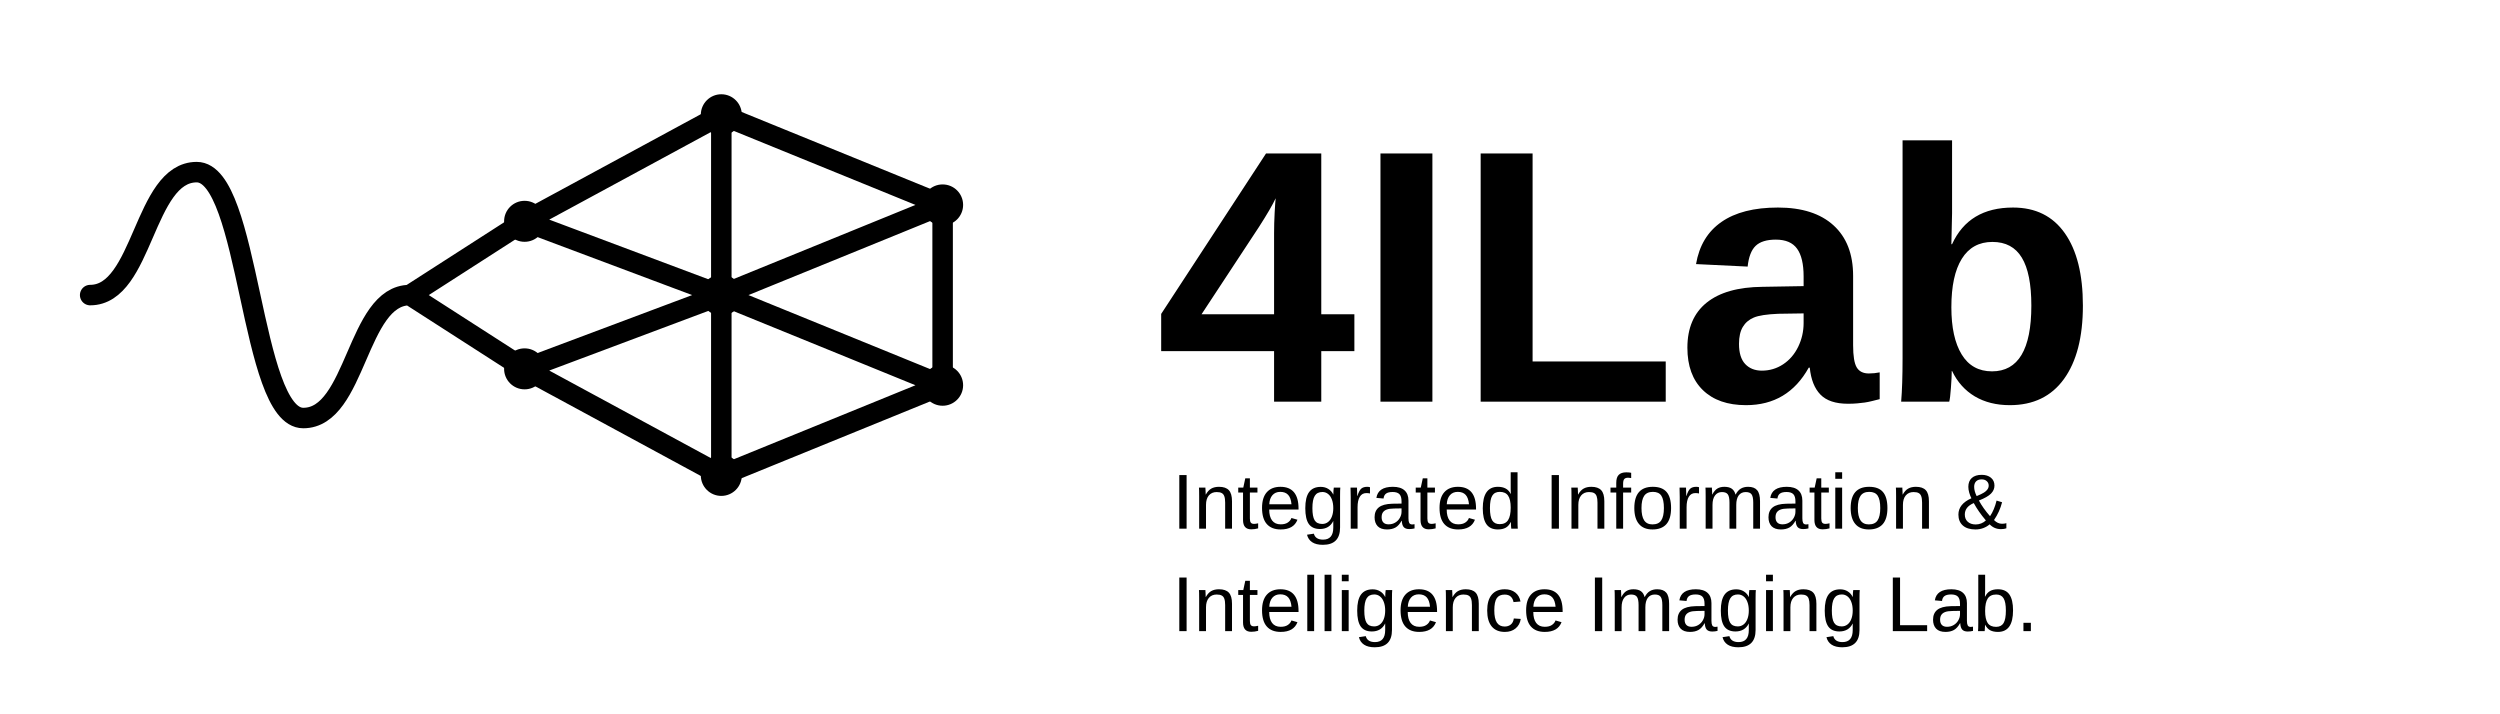
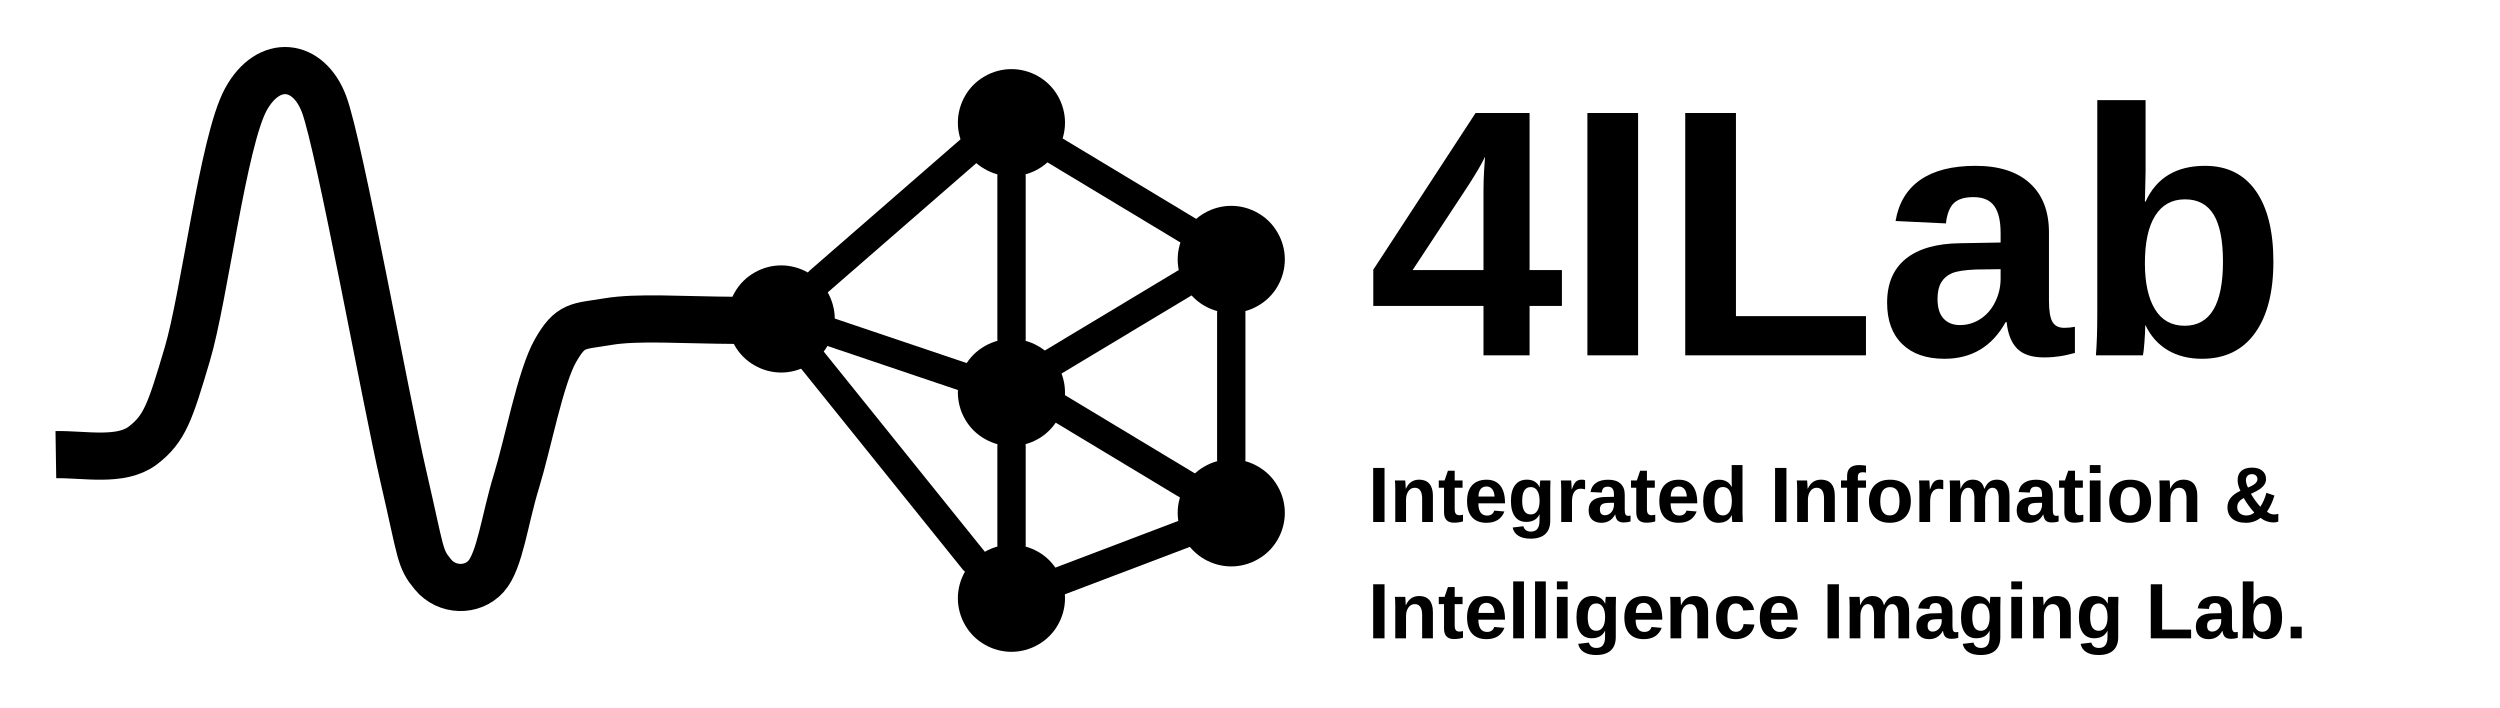
- <svg xmlns="http://www.w3.org/2000/svg" viewBox="-12 -12 610 174" color="#000000" fill="none" role="img" aria-label="4ILab">
-   <g stroke="currentColor" stroke-width="5" stroke-linecap="round" stroke-linejoin="round">
-     <path d="M10 60C23 60 23 30 36 30S49 90 62 90S75 60 88 60L116 42M88 60L116 78" />
-     <path d="M116 42L164 16L218 38L164 60L116 42M116 78L164 104L218 82L164 60L116 78M164 16V104M218 38V82" />
+ <svg xmlns="http://www.w3.org/2000/svg" viewBox="-8 -8 795 225" fill="none" color="#000000" role="img" aria-label="4ILab">
+   <g transform="translate(-92 -180)">
+     <path transform="matrix(1,0,0,-1,0,540)" d="M388.602 328.989V328.989C388.602 331.965 389.395 334.913 390.898 337.521 392.372 340.101 394.526 342.255 397.134 343.729 399.713 345.231 402.661 346.025 405.638 346.025 408.614 346.025 411.562 345.231 414.17 343.729 416.75 342.255 418.904 340.101 420.378 337.521 421.88 334.913 422.674 331.965 422.674 328.989 422.674 326.013 421.88 323.065 420.378 320.485 418.904 317.877 416.75 315.723 414.17 314.249 411.562 312.746 408.614 311.953 405.638 311.953 402.661 311.953 399.713 312.746 397.134 314.249 394.526 315.723 392.372 317.877 390.898 320.485 389.395 323.065 388.602 326.013 388.602 328.989Z" fill="currentColor" fill-rule="evenodd" />
+     <path transform="matrix(1,0,0,-1,0,540)" d="M388.602 243.184V243.184C388.602 246.161 389.395 249.109 390.898 251.688 392.372 254.296 394.526 256.45 397.134 257.924 399.713 259.427 402.661 260.22 405.638 260.22 408.614 260.22 411.562 259.427 414.17 257.924 416.75 256.45 418.904 254.296 420.378 251.688 421.88 249.109 422.674 246.161 422.674 243.184 422.674 240.208 421.88 237.26 420.378 234.652 418.904 232.072 416.75 229.918 414.17 228.444 411.562 226.942 408.614 226.148 405.638 226.148 402.661 226.148 399.713 226.942 397.134 228.444 394.526 229.918 392.372 232.072 390.898 234.652 389.395 237.26 388.602 240.208 388.602 243.184Z" fill="currentColor" fill-rule="evenodd" />
+     <path transform="matrix(1,0,0,-1,0,540)" d="M388.602 177.761V177.761C388.602 180.737 389.395 183.685 390.898 186.265 392.372 188.872 394.526 191.027 397.134 192.501 399.713 194.003 402.661 194.797 405.638 194.797 408.614 194.797 411.562 194.003 414.17 192.501 416.75 191.027 418.904 188.872 420.378 186.265 421.88 183.685 422.674 180.737 422.674 177.761 422.674 174.784 421.88 171.836 420.378 169.228 418.904 166.649 416.75 164.494 414.17 163.02 411.562 161.518 408.614 160.724 405.638 160.724 402.661 160.724 399.713 161.518 397.134 163.02 394.526 164.494 392.372 166.649 390.898 169.228 389.395 171.836 388.602 174.784 388.602 177.761Z" fill="currentColor" fill-rule="evenodd" />
+     <path transform="matrix(1,0,0,-1,0,540)" d="M458.504 285.506V285.506C458.504 288.482 459.298 291.43 460.8 294.009 462.274 296.617 464.428 298.772 467.008 300.246 469.616 301.748 472.564 302.542 475.54 302.542 478.517 302.542 481.465 301.748 484.044 300.246 486.652 298.772 488.806 296.617 490.28 294.009 491.783 291.43 492.576 288.482 492.576 285.506 492.576 282.529 491.783 279.581 490.28 276.973 488.806 274.394 486.652 272.239 484.044 270.765 481.465 269.263 478.517 268.469 475.54 268.469 472.564 268.469 469.616 269.263 467.008 270.765 464.428 272.239 462.274 274.394 460.8 276.973 459.298 279.581 458.504 282.529 458.504 285.506Z" fill="currentColor" fill-rule="evenodd" />
+     <path transform="matrix(1,0,0,-1,0,540)" d="M458.504 204.917V204.917C458.504 207.893 459.298 210.841 460.8 213.42 462.274 216.028 464.428 218.183 467.008 219.657 469.616 221.159 472.564 221.953 475.54 221.953 478.517 221.953 481.465 221.159 484.044 219.657 486.652 218.183 488.806 216.028 490.28 213.42 491.783 210.841 492.576 207.893 492.576 204.917 492.576 201.94 491.783 198.992 490.28 196.384 488.806 193.805 486.652 191.65 484.044 190.176 481.465 188.674 478.517 187.88 475.54 187.88 472.564 187.88 469.616 188.674 467.008 190.176 464.428 191.65 462.274 193.805 460.8 196.384 459.298 198.992 458.504 201.94 458.504 204.917Z" fill="currentColor" fill-rule="evenodd" />
+     <path transform="matrix(1,0,0,-1,0,540)" d="M315.383 266.57V266.57C315.383 269.546 316.176 272.494 317.679 275.102 319.153 277.682 321.307 279.836 323.915 281.31 326.494 282.813 329.443 283.606 332.419 283.606 335.395 283.606 338.343 282.813 340.951 281.31 343.531 279.836 345.685 277.682 347.159 275.102 348.661 272.494 349.455 269.546 349.455 266.57 349.455 263.594 348.661 260.646 347.159 258.038 345.685 255.458 343.531 253.304 340.951 251.83 338.343 250.328 335.395 249.534 332.419 249.534 329.443 249.534 326.494 250.328 323.915 251.83 321.307 253.304 319.153 255.458 317.679 258.038 316.176 260.646 315.383 263.594 315.383 266.57Z" fill="currentColor" fill-rule="evenodd" />
+     <path transform="matrix(1,0,0,-1,0,540)" stroke-width="9.014" stroke-linecap="round" stroke-linejoin="round" fill="none" stroke="currentColor" d="M344.494 278.617 393.137 320.939" />
+     <path transform="matrix(1,0,0,-1,0,540)" stroke-width="9.014" stroke-linecap="round" stroke-linejoin="round" fill="none" stroke="currentColor" d="M405.666 260.22V311.924" />
+     <path transform="matrix(1,0,0,-1,0,540)" stroke-width="9.014" stroke-linecap="round" stroke-linejoin="round" fill="none" stroke="currentColor" d="M469.757 289.899 414.935 322.923" />
+     <path transform="matrix(1,0,0,-1,0,540)" stroke-width="9.014" stroke-linecap="round" stroke-linejoin="round" fill="none" stroke="currentColor" d="M475.54 268.441V221.953" />
+     <path transform="matrix(1,0,0,-1,0,540)" stroke-width="9.014" stroke-linecap="round" stroke-linejoin="round" fill="none" stroke="currentColor" d="M339.619 256.876 393.619 189.78" />
+     <path transform="matrix(1,0,0,-1,0,540)" stroke-width="9.014" stroke-linecap="round" stroke-linejoin="round" fill="none" stroke="currentColor" d="M399.742 244.97 344.92 263.48" />
+     <path transform="matrix(1,0,0,-1,0,540)" stroke-width="9.014" stroke-linecap="round" stroke-linejoin="round" fill="none" stroke="currentColor" d="M405.666 226.12V194.769" />
+     <path transform="matrix(1,0,0,-1,0,540)" stroke-width="9.014" stroke-linecap="round" stroke-linejoin="round" fill="none" stroke="currentColor" d="M467.121 200.721 414.935 180.907" />
+     <path transform="matrix(1,0,0,-1,0,540)" stroke-width="9.014" stroke-linecap="round" stroke-linejoin="round" fill="none" stroke="currentColor" d="M467.915 209.82 413.093 242.844" />
+     <path transform="matrix(1,0,0,-1,0,540)" stroke-width="9.014" stroke-linecap="round" stroke-linejoin="round" fill="none" stroke="currentColor" d="M465.137 280.658 414.397 250.157" />
+     <path transform="matrix(1,0,0,-1,0,540)" stroke-width="14.995" stroke-linecap="butt" stroke-linejoin="round" fill="none" stroke="currentColor" d="M101.764 223.427C110.976 223.569 122.485 221.046 129.43 226.346 136.403 231.676 138.104 236.976 143.546 255.317 149.017 273.657 154.942 323.15 162.198 336.416 169.455 349.625 182.126 348.009 187.058 334.857 191.991 321.704 206.532 241.37 212.287 216.454 218.069 191.509 217.332 190.573 221.698 185.301 226.063 180.028 234.142 179.802 238.564 184.734 242.986 189.666 244.517 202.932 248.202 214.894 251.887 226.857 255.827 248.031 260.646 256.507 265.493 264.954 267.619 264.104 277.285 265.72 286.923 267.307 300.217 266.23 318.614 266.117" />
  </g>
-   <g fill="currentColor">
-     <circle cx="116" cy="42" r="5" />
-     <circle cx="116" cy="78" r="5" />
-     <circle cx="164" cy="16" r="5" />
-     <circle cx="164" cy="60" r="5" />
-     <circle cx="164" cy="104" r="5" />
-     <circle cx="218" cy="38" r="5" />
-     <circle cx="218" cy="82" r="5" />
-   </g>
-   <text x="270" y="86" fill="currentColor" font-family="Arial, sans-serif" font-size="88" font-weight="700">4ILab</text>
-   <text x="274" y="117" fill="currentColor" font-family="Arial, sans-serif" font-size="19">Integrated Information &amp;</text>
-   <text x="274" y="142" fill="currentColor" font-family="Arial, sans-serif" font-size="19">Intelligence Imaging Lab.</text>
+   <text x="427" y="105" font-family="Arial, sans-serif" font-size="112" font-weight="700" fill="currentColor">4ILab</text>
+   <text x="427" y="158" font-family="Arial, sans-serif" font-size="25" font-weight="700" fill="currentColor">Integrated Information &amp;</text>
+   <text x="427" y="195" font-family="Arial, sans-serif" font-size="25" font-weight="700" fill="currentColor">Intelligence Imaging Lab.</text>
</svg>
